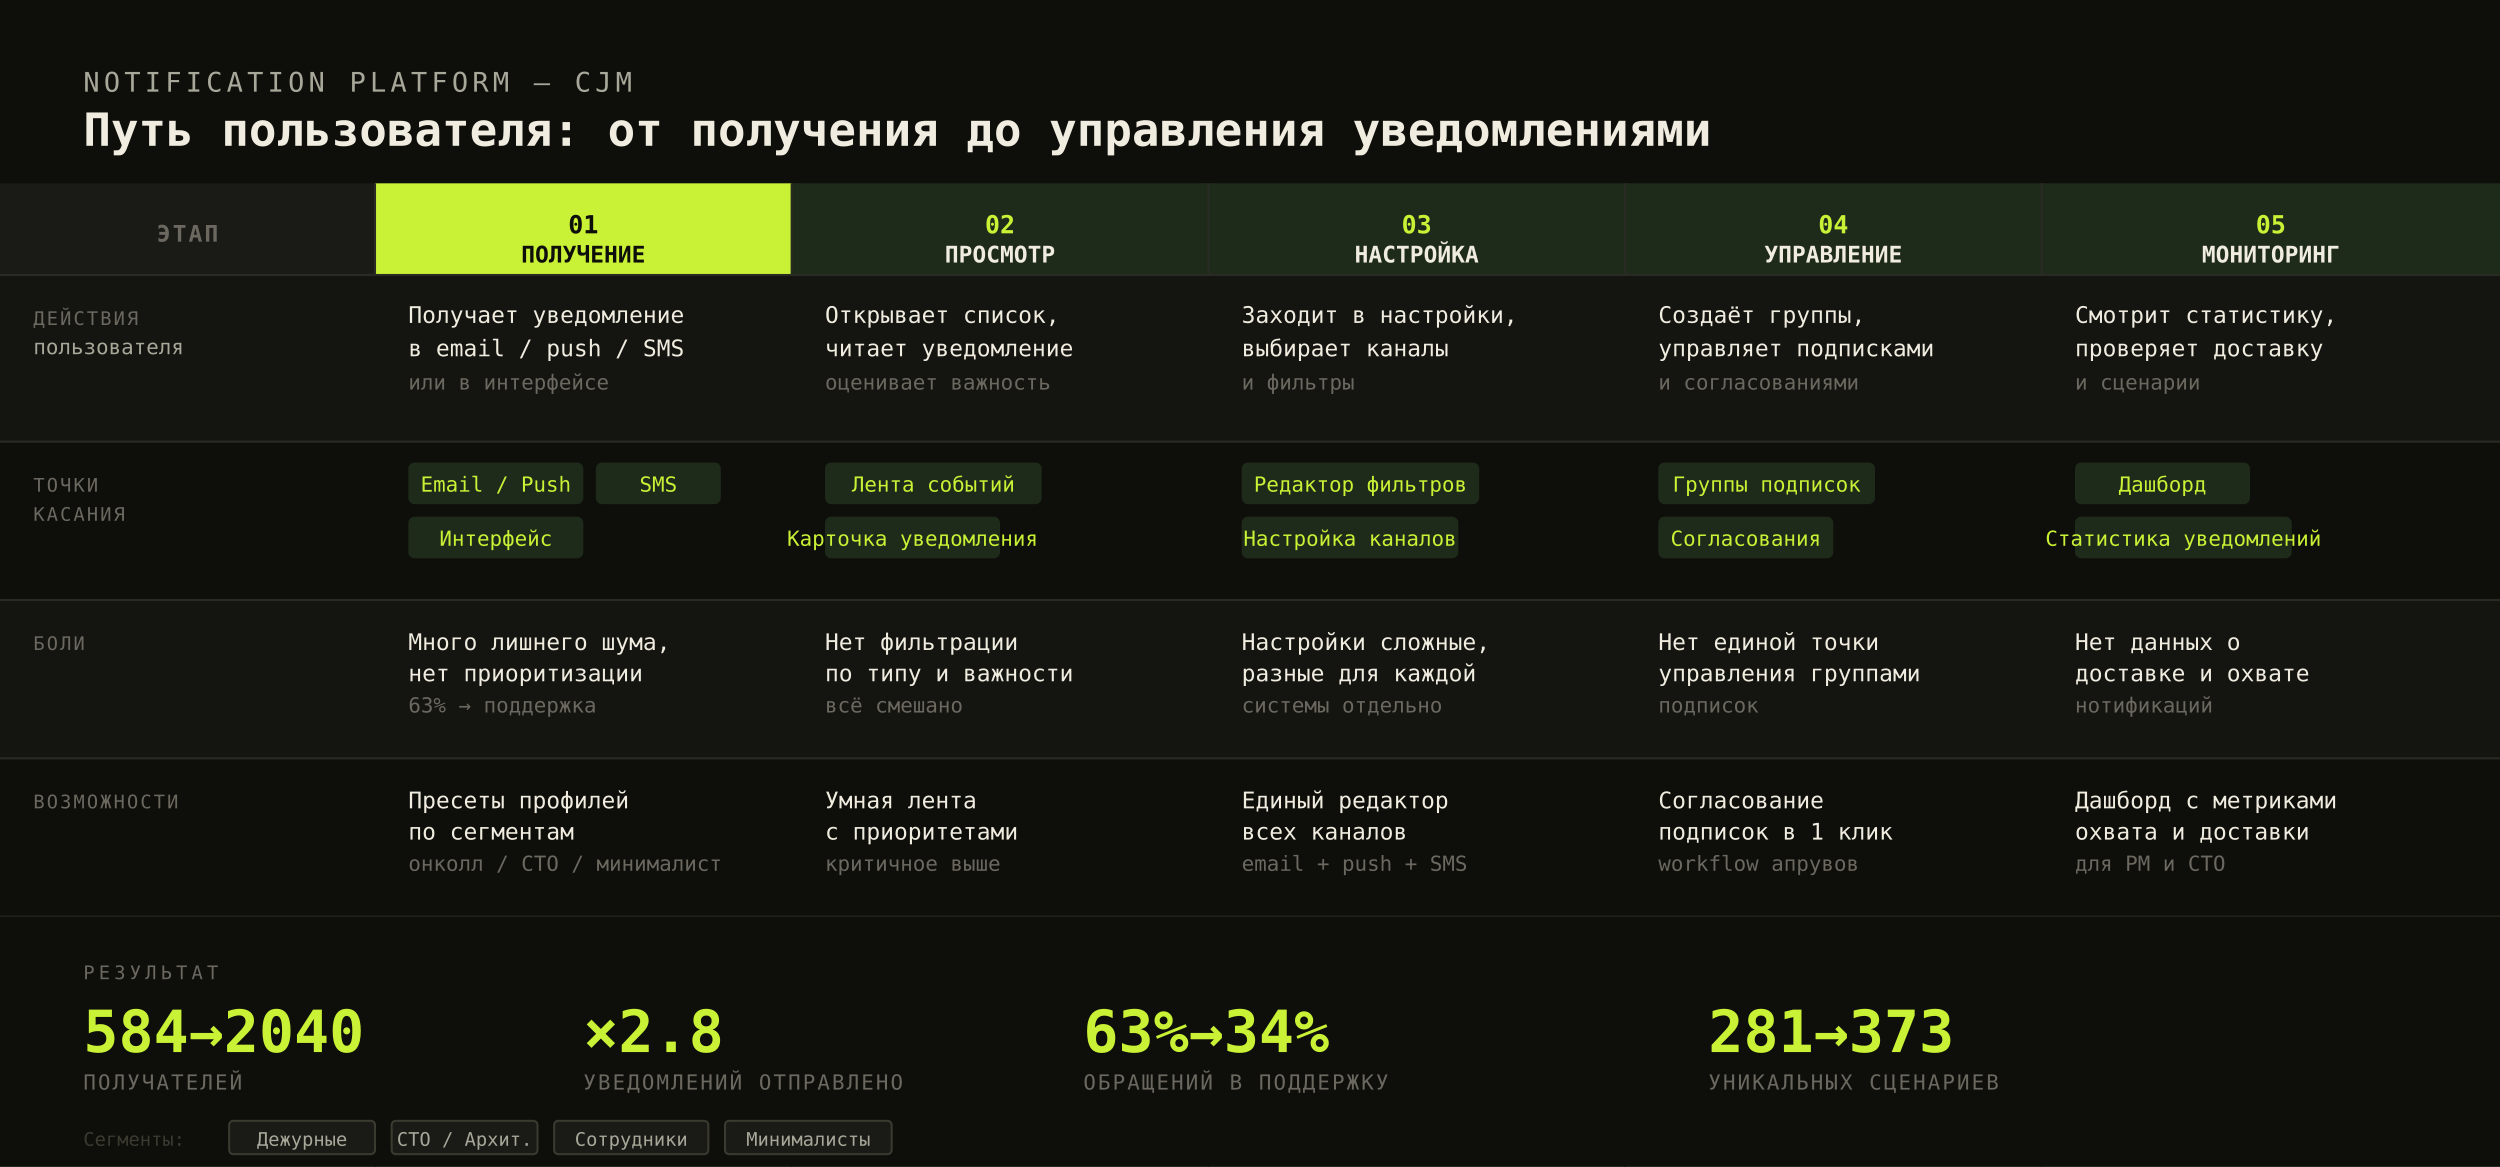
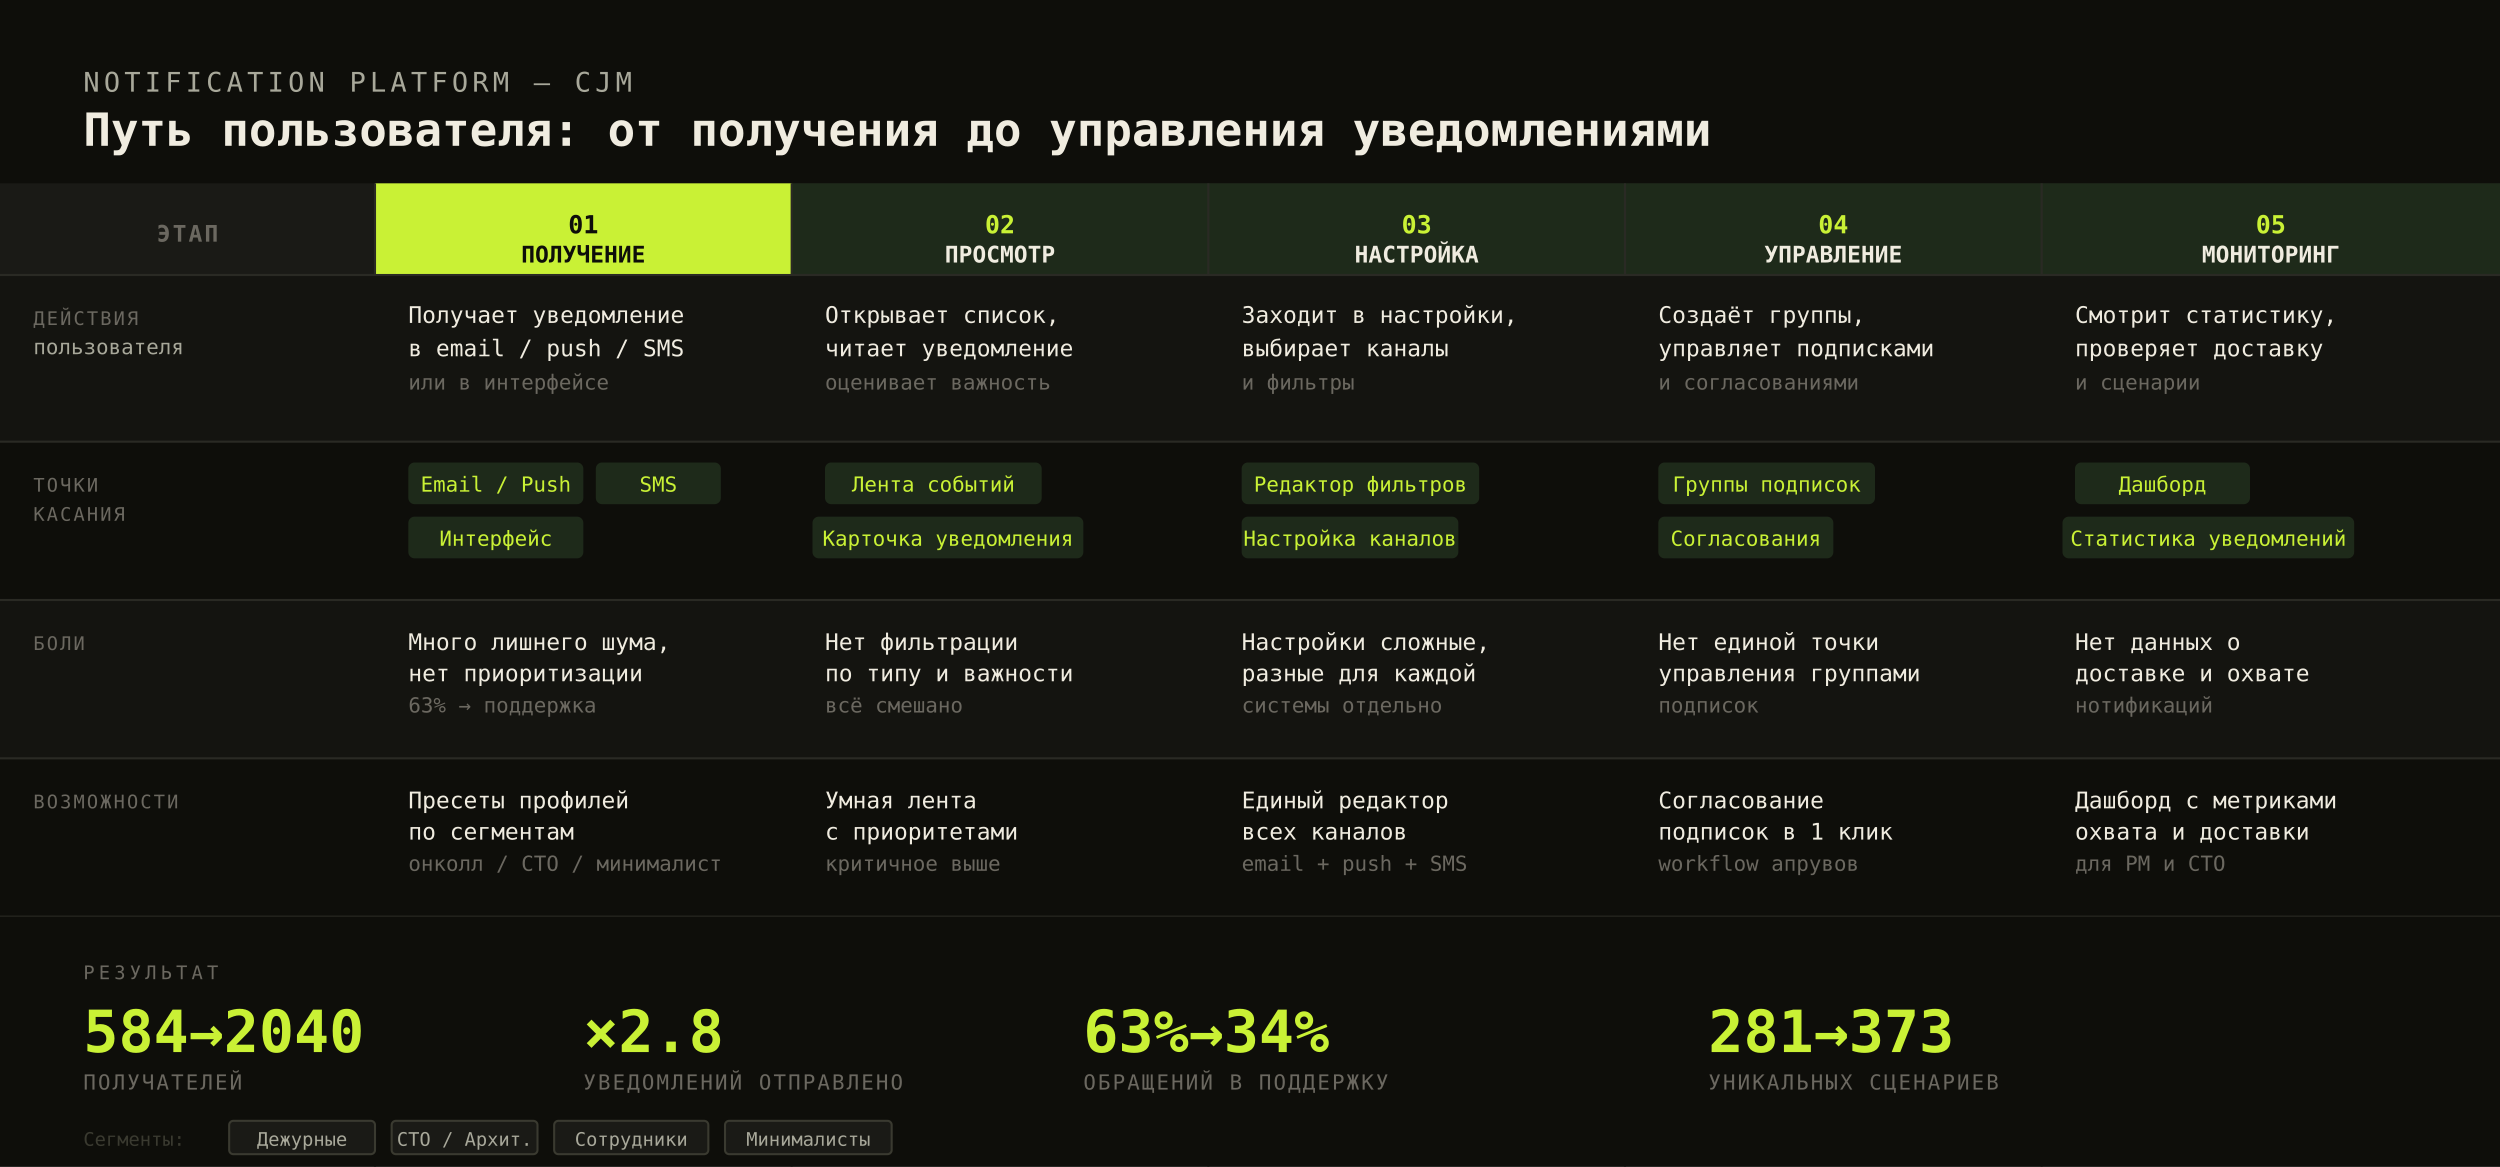
<svg xmlns="http://www.w3.org/2000/svg" viewBox="0 0 1200 560" width="1200" height="560" font-family="monospace, sans-serif">
  <defs>
    <style>
      text { font-family: 'JetBrains Mono', monospace, sans-serif; }
    </style>
  </defs>
  <rect width="1200" height="560" fill="#0e0e0a" />
  <text x="40" y="44" font-size="13" fill="#a8a89a" letter-spacing="2" text-anchor="start">NOTIFICATION PLATFORM — CJM</text>
  <text x="40" y="70" font-size="22" font-weight="bold" fill="#f0ece0">Путь пользователя: от получения до управления уведомлениями</text>
  <rect x="0" y="88" width="1200" height="44" fill="#1a1a16" />
  <rect x="180" y="88" width="200" height="44" fill="#c9f135" rx="0" />
  <rect x="380" y="88" width="200" height="44" fill="#1e2a1a" rx="0" />
  <rect x="580" y="88" width="200" height="44" fill="#1e2a1a" rx="0" />
  <rect x="780" y="88" width="200" height="44" fill="#1e2a1a" rx="0" />
  <rect x="980" y="88" width="220" height="44" fill="#1e2a1a" rx="0" />
  <text x="90" y="116" font-size="11" fill="#6b6860" font-weight="bold" letter-spacing="1" text-anchor="middle">ЭТАП</text>
  <text x="280" y="112" font-size="12" font-weight="bold" fill="#0e0e0a" text-anchor="middle">01</text>
  <text x="280" y="126" font-size="11" font-weight="bold" fill="#0e0e0a" text-anchor="middle">ПОЛУЧЕНИЕ</text>
  <text x="480" y="112" font-size="12" font-weight="bold" fill="#c9f135" text-anchor="middle">02</text>
  <text x="480" y="126" font-size="11" font-weight="bold" fill="#f0ece0" text-anchor="middle">ПРОСМОТР</text>
  <text x="680" y="112" font-size="12" font-weight="bold" fill="#c9f135" text-anchor="middle">03</text>
  <text x="680" y="126" font-size="11" font-weight="bold" fill="#f0ece0" text-anchor="middle">НАСТРОЙКА</text>
  <text x="880" y="112" font-size="12" font-weight="bold" fill="#c9f135" text-anchor="middle">04</text>
  <text x="880" y="126" font-size="11" font-weight="bold" fill="#f0ece0" text-anchor="middle">УПРАВЛЕНИЕ</text>
  <text x="1090" y="112" font-size="12" font-weight="bold" fill="#c9f135" text-anchor="middle">05</text>
  <text x="1090" y="126" font-size="11" font-weight="bold" fill="#f0ece0" text-anchor="middle">МОНИТОРИНГ</text>
  <line x1="180" y1="88" x2="180" y2="560" stroke="#2a2a24" stroke-width="1" />
  <line x1="380" y1="88" x2="380" y2="560" stroke="#2a2a24" stroke-width="1" />
  <line x1="580" y1="88" x2="580" y2="560" stroke="#2a2a24" stroke-width="1" />
  <line x1="780" y1="88" x2="780" y2="560" stroke="#2a2a24" stroke-width="1" />
  <line x1="980" y1="88" x2="980" y2="560" stroke="#2a2a24" stroke-width="1" />
  <rect x="0" y="132" width="1200" height="80" fill="#141410" />
  <line x1="0" y1="132" x2="1200" y2="132" stroke="#2a2a24" stroke-width="1" />
  <text x="16" y="156" font-size="9" fill="#6b6860" letter-spacing="1">ДЕЙСТВИЯ</text>
  <text x="16" y="170" font-size="10" fill="#a8a89a">пользователя</text>
  <text x="196" y="155" font-size="11" fill="#f0ece0">Получает уведомление</text>
  <text x="196" y="171" font-size="11" fill="#f0ece0">в email / push / SMS</text>
  <text x="196" y="187" font-size="10" fill="#6b6860">или в интерфейсе</text>
  <text x="396" y="155" font-size="11" fill="#f0ece0">Открывает список,</text>
  <text x="396" y="171" font-size="11" fill="#f0ece0">читает уведомление</text>
  <text x="396" y="187" font-size="10" fill="#6b6860">оценивает важность</text>
  <text x="596" y="155" font-size="11" fill="#f0ece0">Заходит в настройки,</text>
  <text x="596" y="171" font-size="11" fill="#f0ece0">выбирает каналы</text>
  <text x="596" y="187" font-size="10" fill="#6b6860">и фильтры</text>
  <text x="796" y="155" font-size="11" fill="#f0ece0">Создаёт группы,</text>
  <text x="796" y="171" font-size="11" fill="#f0ece0">управляет подписками</text>
  <text x="796" y="187" font-size="10" fill="#6b6860">и согласованиями</text>
  <text x="996" y="155" font-size="11" fill="#f0ece0">Смотрит статистику,</text>
  <text x="996" y="171" font-size="11" fill="#f0ece0">проверяет доставку</text>
  <text x="996" y="187" font-size="10" fill="#6b6860">и сценарии</text>
  <rect x="0" y="212" width="1200" height="76" fill="#0e0e0a" />
  <line x1="0" y1="212" x2="1200" y2="212" stroke="#2a2a24" stroke-width="1" />
  <text x="16" y="236" font-size="9" fill="#6b6860" letter-spacing="1">ТОЧКИ</text>
  <text x="16" y="250" font-size="9" fill="#6b6860" letter-spacing="1">КАСАНИЯ</text>
  <rect x="196" y="222" width="84" height="20" rx="3" fill="#1e2a1a" />
  <text x="238" y="236" font-size="10" fill="#c9f135" text-anchor="middle">Email / Push</text>
  <rect x="286" y="222" width="60" height="20" rx="3" fill="#1e2a1a" />
  <text x="316" y="236" font-size="10" fill="#c9f135" text-anchor="middle">SMS</text>
  <rect x="196" y="248" width="84" height="20" rx="3" fill="#1e2a1a" />
  <text x="238" y="262" font-size="10" fill="#c9f135" text-anchor="middle">Интерфейс</text>
  <rect x="396" y="222" width="104" height="20" rx="3" fill="#1e2a1a" />
  <text x="448" y="236" font-size="10" fill="#c9f135" text-anchor="middle">Лента событий</text>
-   <rect x="396" y="248" width="84" height="20" rx="3" fill="#1e2a1a" />
-   <text x="438" y="262" font-size="10" fill="#c9f135" text-anchor="middle">Карточка уведомления</text>
+   <rect x="390" y="248" width="130" height="20" rx="3" fill="#1e2a1a" />
+   <text x="455" y="262" font-size="10" fill="#c9f135" text-anchor="middle">Карточка уведомления</text>
  <rect x="596" y="222" width="114" height="20" rx="3" fill="#1e2a1a" />
  <text x="653" y="236" font-size="10" fill="#c9f135" text-anchor="middle">Редактор фильтров</text>
  <rect x="596" y="248" width="104" height="20" rx="3" fill="#1e2a1a" />
  <text x="648" y="262" font-size="10" fill="#c9f135" text-anchor="middle">Настройка каналов</text>
  <rect x="796" y="222" width="104" height="20" rx="3" fill="#1e2a1a" />
  <text x="848" y="236" font-size="10" fill="#c9f135" text-anchor="middle">Группы подписок</text>
  <rect x="796" y="248" width="84" height="20" rx="3" fill="#1e2a1a" />
  <text x="838" y="262" font-size="10" fill="#c9f135" text-anchor="middle">Согласования</text>
  <rect x="996" y="222" width="84" height="20" rx="3" fill="#1e2a1a" />
  <text x="1038" y="236" font-size="10" fill="#c9f135" text-anchor="middle">Дашборд</text>
-   <rect x="996" y="248" width="104" height="20" rx="3" fill="#1e2a1a" />
-   <text x="1048" y="262" font-size="10" fill="#c9f135" text-anchor="middle">Статистика уведомлений</text>
+   <rect x="990" y="248" width="140" height="20" rx="3" fill="#1e2a1a" />
+   <text x="1060" y="262" font-size="10" fill="#c9f135" text-anchor="middle">Статистика уведомлений</text>
  <rect x="0" y="288" width="1200" height="76" fill="#141410" />
  <line x1="0" y1="288" x2="1200" y2="288" stroke="#2a2a24" stroke-width="1" />
  <text x="16" y="312" font-size="9" fill="#6b6860" letter-spacing="1">БОЛИ</text>
  <text x="196" y="312" font-size="11" fill="#f0ece0">Много лишнего шума,</text>
  <text x="196" y="327" font-size="11" fill="#f0ece0">нет приоритизации</text>
  <text x="196" y="342" font-size="10" fill="#6b6860">63% → поддержка</text>
  <text x="396" y="312" font-size="11" fill="#f0ece0">Нет фильтрации</text>
  <text x="396" y="327" font-size="11" fill="#f0ece0">по типу и важности</text>
  <text x="396" y="342" font-size="10" fill="#6b6860">всё смешано</text>
  <text x="596" y="312" font-size="11" fill="#f0ece0">Настройки сложные,</text>
  <text x="596" y="327" font-size="11" fill="#f0ece0">разные для каждой</text>
  <text x="596" y="342" font-size="10" fill="#6b6860">системы отдельно</text>
  <text x="796" y="312" font-size="11" fill="#f0ece0">Нет единой точки</text>
  <text x="796" y="327" font-size="11" fill="#f0ece0">управления группами</text>
  <text x="796" y="342" font-size="10" fill="#6b6860">подписок</text>
  <text x="996" y="312" font-size="11" fill="#f0ece0">Нет данных о</text>
  <text x="996" y="327" font-size="11" fill="#f0ece0">доставке и охвате</text>
  <text x="996" y="342" font-size="10" fill="#6b6860">нотификаций</text>
  <rect x="0" y="364" width="1200" height="76" fill="#0e0e0a" />
  <line x1="0" y1="364" x2="1200" y2="364" stroke="#2a2a24" stroke-width="1" />
  <text x="16" y="388" font-size="9" fill="#6b6860" letter-spacing="1">ВОЗМОЖНОСТИ</text>
  <text x="196" y="388" font-size="11" fill="#f0ece0">Пресеты профилей</text>
  <text x="196" y="403" font-size="11" fill="#f0ece0">по сегментам</text>
  <text x="196" y="418" font-size="10" fill="#6b6860">онколл / CTO / минималист</text>
  <text x="396" y="388" font-size="11" fill="#f0ece0">Умная лента</text>
  <text x="396" y="403" font-size="11" fill="#f0ece0">с приоритетами</text>
  <text x="396" y="418" font-size="10" fill="#6b6860">критичное выше</text>
  <text x="596" y="388" font-size="11" fill="#f0ece0">Единый редактор</text>
  <text x="596" y="403" font-size="11" fill="#f0ece0">всех каналов</text>
  <text x="596" y="418" font-size="10" fill="#6b6860">email + push + SMS</text>
  <text x="796" y="388" font-size="11" fill="#f0ece0">Согласование</text>
  <text x="796" y="403" font-size="11" fill="#f0ece0">подписок в 1 клик</text>
  <text x="796" y="418" font-size="10" fill="#6b6860">workflow апрувов</text>
  <text x="996" y="388" font-size="11" fill="#f0ece0">Дашборд с метриками</text>
  <text x="996" y="403" font-size="11" fill="#f0ece0">охвата и доставки</text>
  <text x="996" y="418" font-size="10" fill="#6b6860">для PM и СТО</text>
  <line x1="0" y1="440" x2="1200" y2="440" stroke="#2a2a24" stroke-width="1" />
  <rect x="0" y="440" width="1200" height="120" fill="#0e0e0a" />
  <text x="40" y="470" font-size="9" fill="#6b6860" letter-spacing="2">РЕЗУЛЬТАТ</text>
  <text x="40" y="505" font-size="28" font-weight="bold" fill="#c9f135">584→2040</text>
  <text x="40" y="523" font-size="10" fill="#6b6860" letter-spacing="1">ПОЛУЧАТЕЛЕЙ</text>
  <text x="280" y="505" font-size="28" font-weight="bold" fill="#c9f135">×2.8</text>
  <text x="280" y="523" font-size="10" fill="#6b6860" letter-spacing="1">УВЕДОМЛЕНИЙ ОТПРАВЛЕНО</text>
  <text x="520" y="505" font-size="28" font-weight="bold" fill="#c9f135">63%→34%</text>
  <text x="520" y="523" font-size="10" fill="#6b6860" letter-spacing="1">ОБРАЩЕНИЙ В ПОДДЕРЖКУ</text>
  <text x="820" y="505" font-size="28" font-weight="bold" fill="#c9f135">281→373</text>
  <text x="820" y="523" font-size="10" fill="#6b6860" letter-spacing="1">УНИКАЛЬНЫХ СЦЕНАРИЕВ</text>
  <text x="40" y="550" font-size="9" fill="#3a3a30">Сегменты: </text>
  <rect x="110" y="538" width="70" height="16" rx="2" fill="#1a1a16" stroke="#3a3a30" stroke-width="1" />
  <text x="145" y="550" font-size="9" fill="#a8a89a" text-anchor="middle">Дежурные</text>
  <rect x="188" y="538" width="70" height="16" rx="2" fill="#1a1a16" stroke="#3a3a30" stroke-width="1" />
  <text x="223" y="550" font-size="9" fill="#a8a89a" text-anchor="middle">CTO / Архит.</text>
  <rect x="266" y="538" width="74" height="16" rx="2" fill="#1a1a16" stroke="#3a3a30" stroke-width="1" />
  <text x="303" y="550" font-size="9" fill="#a8a89a" text-anchor="middle">Сотрудники</text>
  <rect x="348" y="538" width="80" height="16" rx="2" fill="#1a1a16" stroke="#3a3a30" stroke-width="1" />
  <text x="388" y="550" font-size="9" fill="#a8a89a" text-anchor="middle">Минималисты</text>
</svg>
